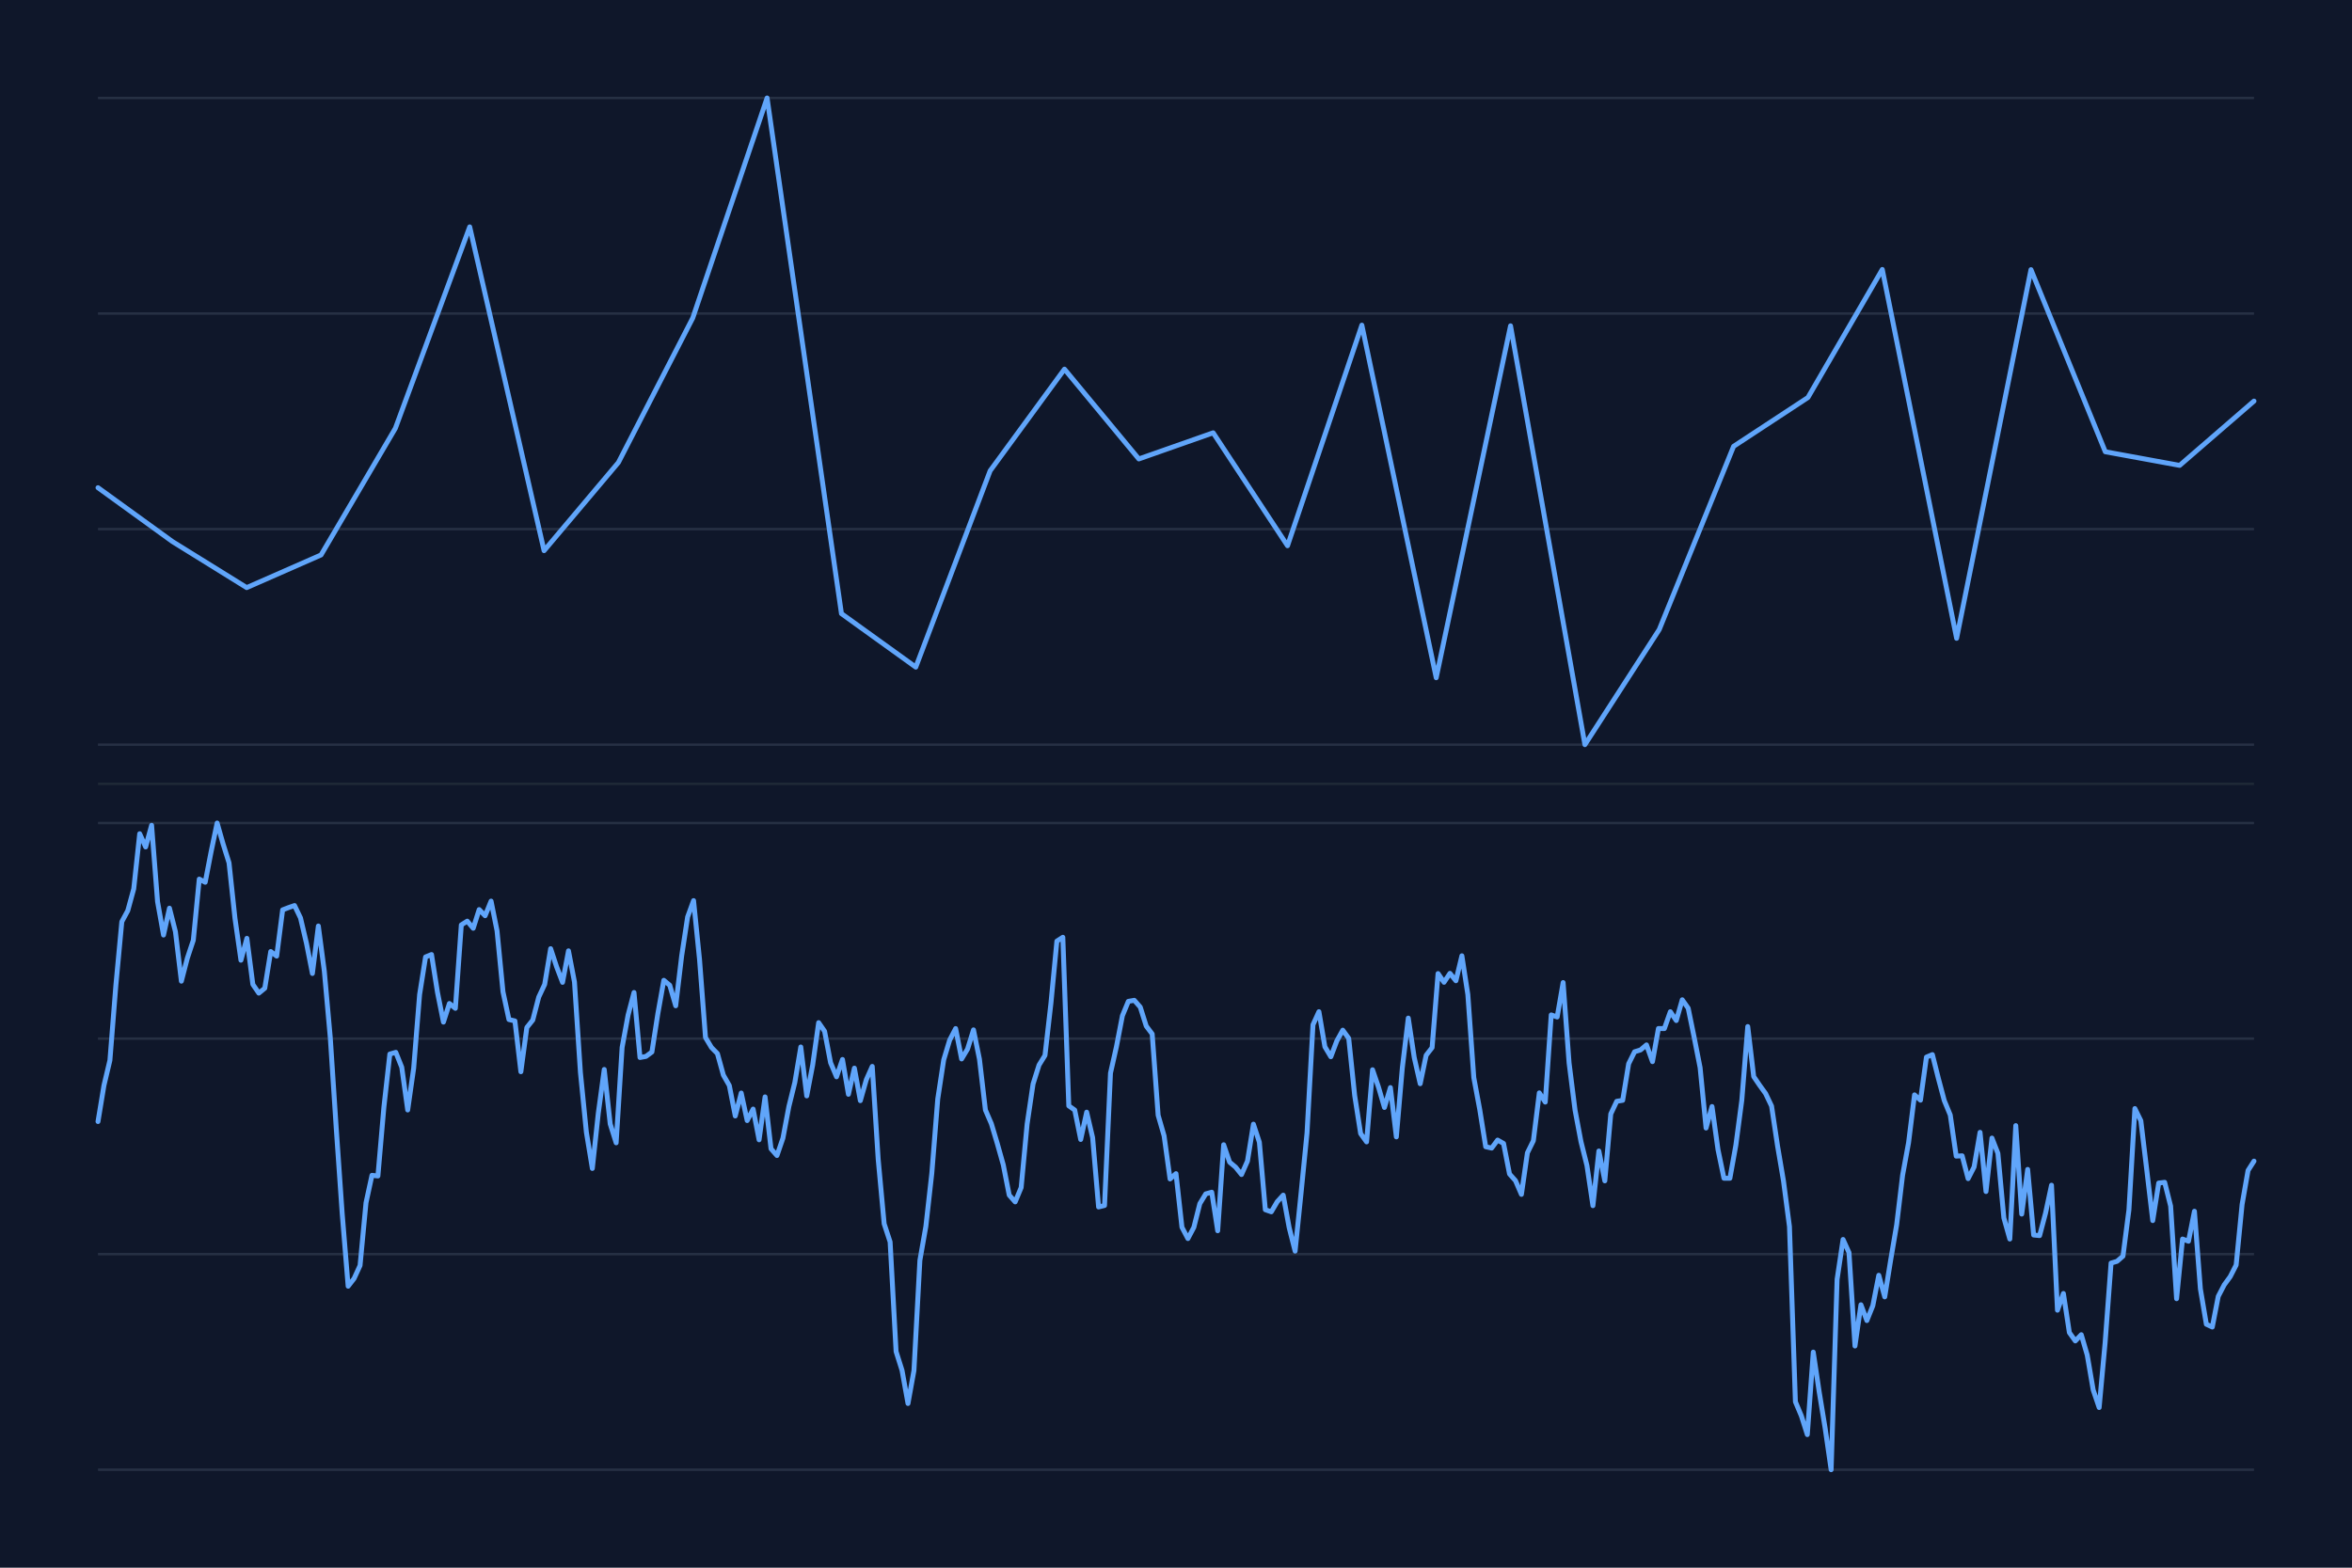
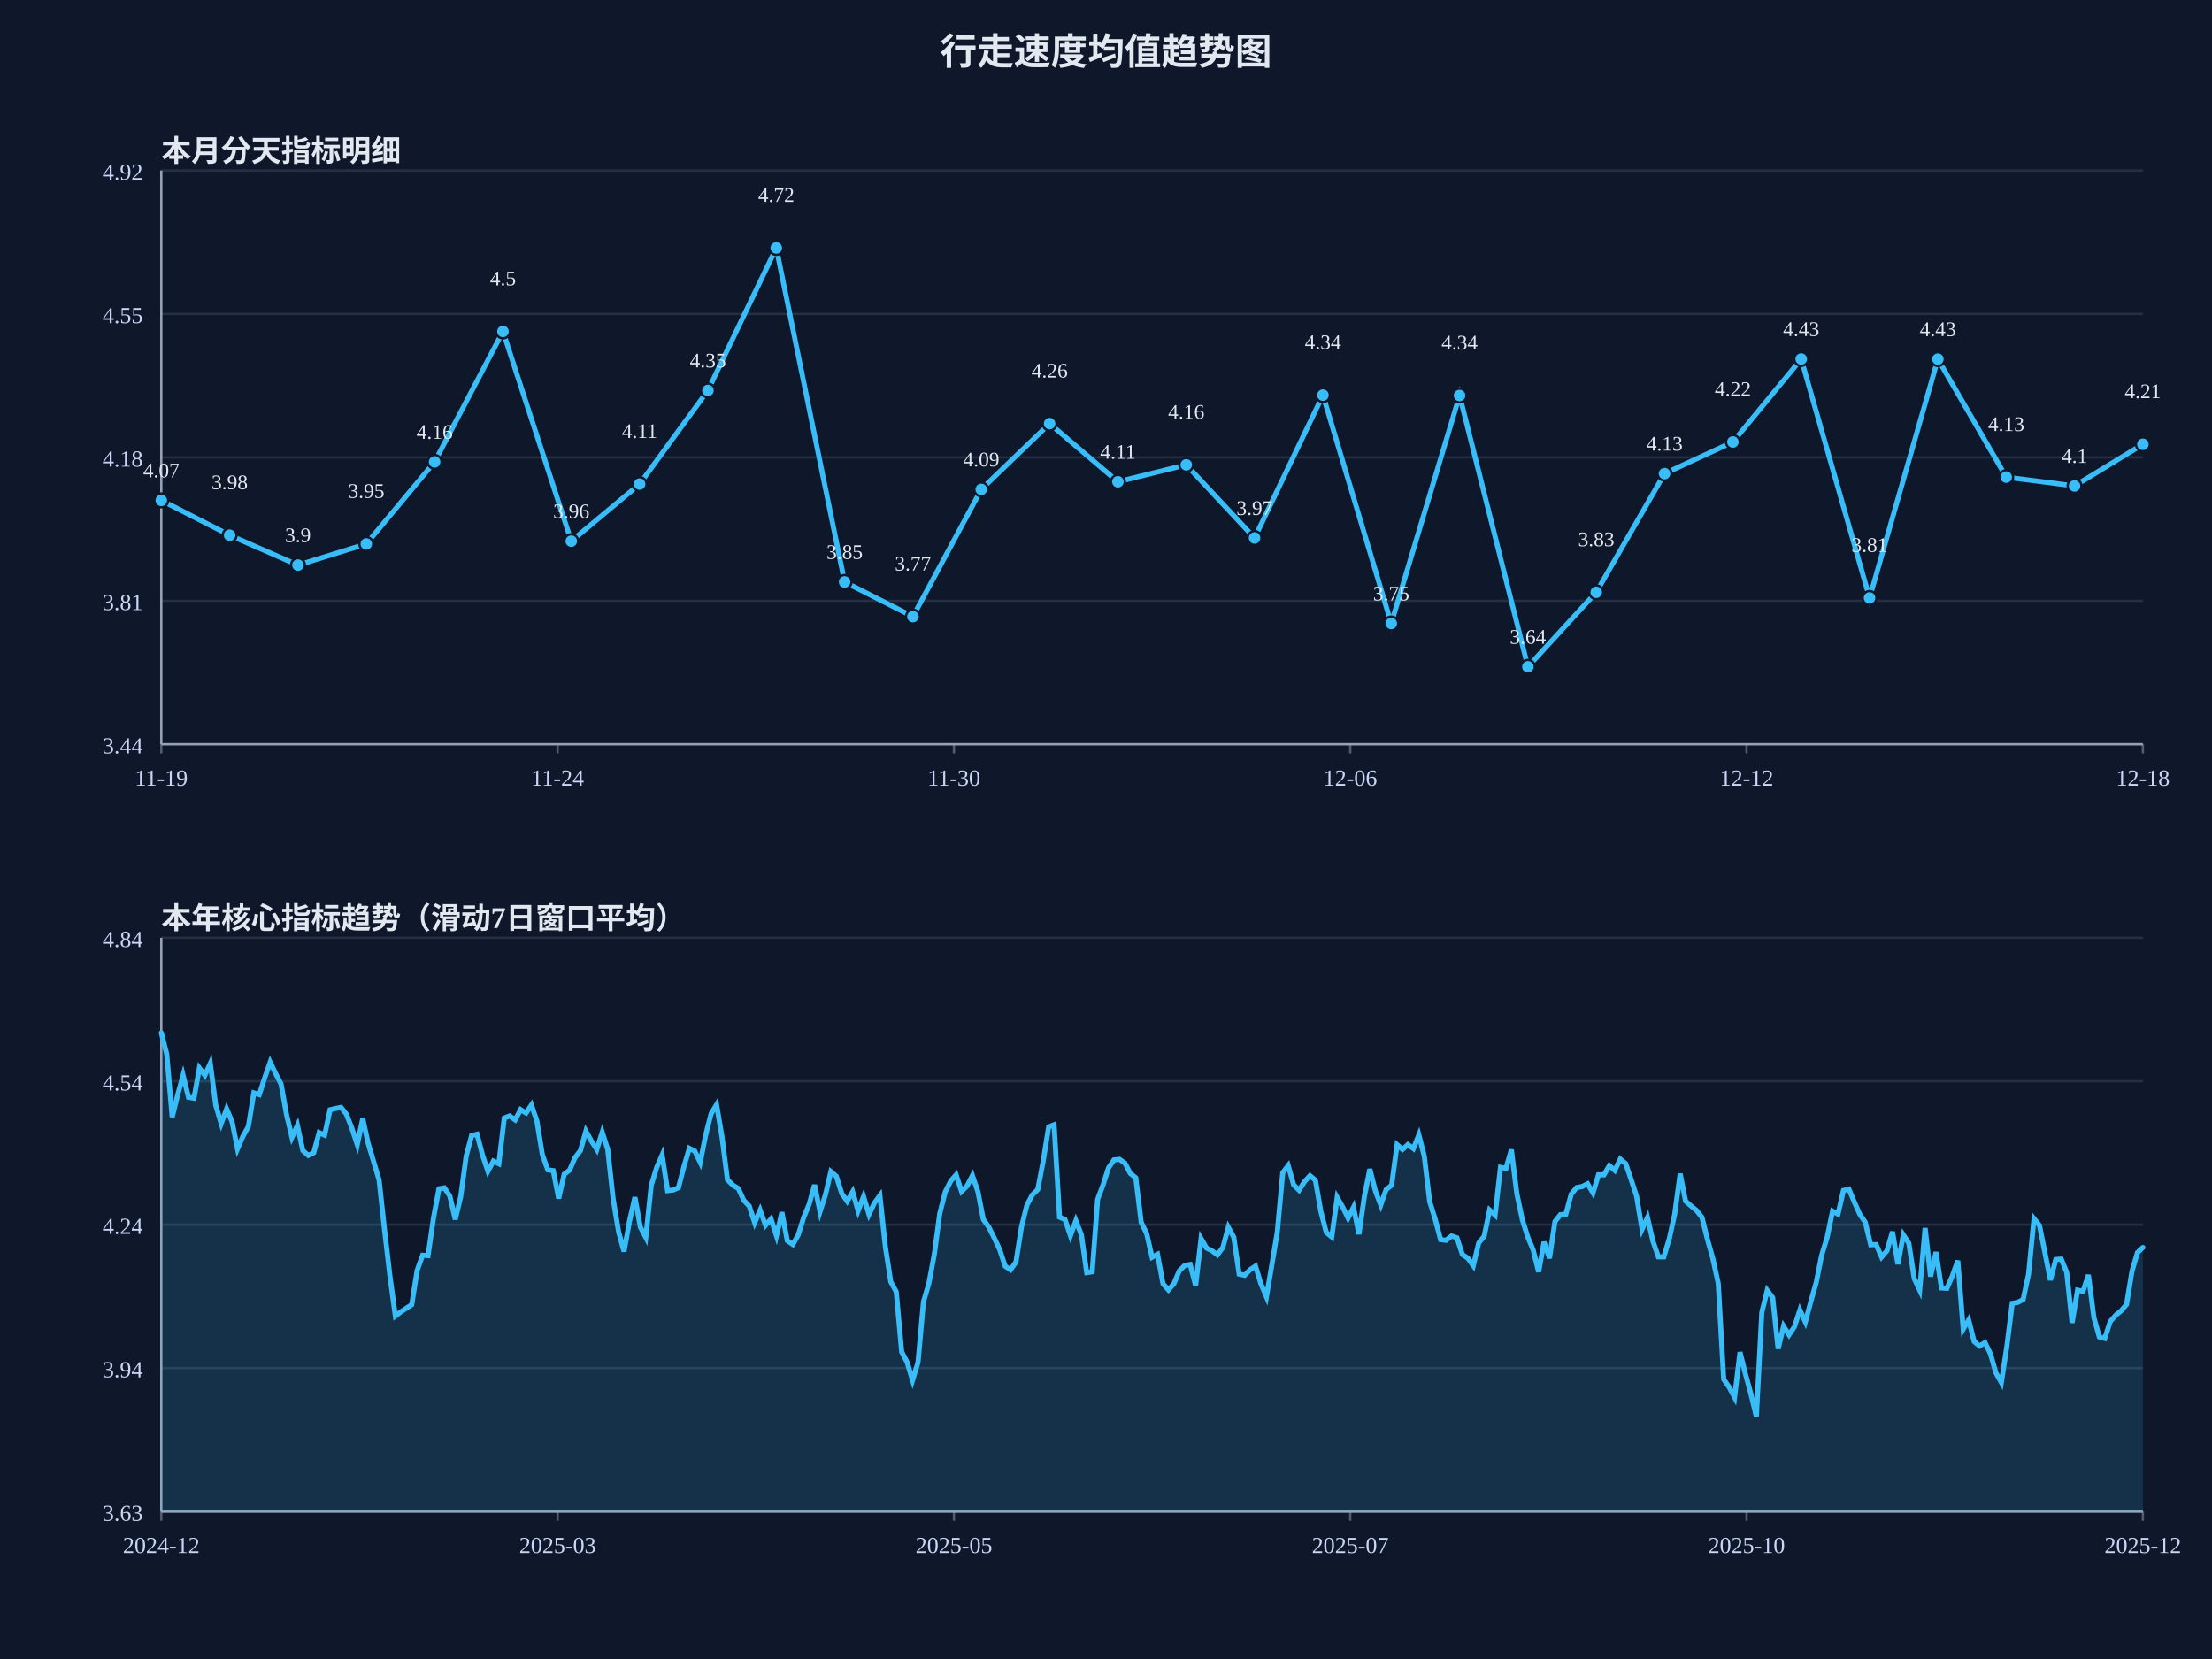
- <svg xmlns="http://www.w3.org/2000/svg" viewBox="0 0 960 640" width="960" height="640">
-   <rect width="960" height="640" fill="#0f172a" />
-   <line x1="40" y1="40.00" x2="920.00" y2="40.00" stroke="#94a3b8" stroke-opacity="0.18" stroke-width="1" />
-   <line x1="40" y1="128.00" x2="920.00" y2="128.00" stroke="#94a3b8" stroke-opacity="0.18" stroke-width="1" />
-   <line x1="40" y1="216.00" x2="920.00" y2="216.00" stroke="#94a3b8" stroke-opacity="0.18" stroke-width="1" />
-   <line x1="40" y1="304.00" x2="920.00" y2="304.00" stroke="#94a3b8" stroke-opacity="0.18" stroke-width="1" />
-   <line x1="40" y1="336.00" x2="920.00" y2="336.00" stroke="#94a3b8" stroke-opacity="0.18" stroke-width="1" />
-   <line x1="40" y1="424.00" x2="920.00" y2="424.00" stroke="#94a3b8" stroke-opacity="0.18" stroke-width="1" />
-   <line x1="40" y1="512.00" x2="920.00" y2="512.00" stroke="#94a3b8" stroke-opacity="0.18" stroke-width="1" />
-   <line x1="40" y1="600.00" x2="920.00" y2="600.00" stroke="#94a3b8" stroke-opacity="0.18" stroke-width="1" />
-   <line x1="40" y1="320.00" x2="920.00" y2="320.00" stroke="#1f2937" stroke-width="1" />
-   <polyline points="40.00,199.10 70.34,221.06 100.69,239.89 131.03,226.56 161.38,174.83 191.72,92.62 222.07,224.81 252.41,188.81 282.76,129.81 313.10,40.00 343.45,250.51 373.79,272.35 404.14,192.19 434.48,150.70 464.83,187.36 495.17,176.69 525.52,222.80 555.86,132.74 586.21,276.69 616.55,133.01 646.90,304.00 677.24,257.02 707.59,182.22 737.93,162.29 768.28,110.00 798.62,260.59 828.97,110.08 859.31,184.43 889.66,189.99 920.00,163.74" fill="none" stroke="#60a5fa" stroke-width="2" stroke-linecap="round" stroke-linejoin="round" />
-   <polyline points="40.00,457.86 42.43,443.12 44.86,432.88 47.29,402.29 49.72,376.28 52.15,371.78 54.59,362.85 57.02,340.36 59.45,345.77 61.88,336.91 64.31,368.10 66.74,381.72 69.17,370.76 71.60,380.32 74.03,400.56 76.46,391.19 78.90,383.85 81.33,358.89 83.76,360.18 86.19,347.60 88.62,336.00 91.05,344.50 93.48,352.23 95.91,374.94 98.34,392.00 100.77,383.07 103.20,401.86 105.64,405.44 108.07,403.44 110.50,388.45 112.93,390.33 115.36,371.45 117.79,370.51 120.22,369.68 122.65,374.73 125.08,385.06 127.51,397.42 129.94,378.03 132.38,396.50 134.81,423.61 137.24,460.59 139.67,495.45 142.10,525.09 144.53,521.94 146.96,516.63 149.39,491.02 151.82,479.82 154.25,480.09 156.69,452.00 159.12,430.31 161.55,429.61 163.98,435.69 166.41,453.14 168.84,436.13 171.27,406.00 173.70,390.67 176.13,389.68 178.56,405.10 180.99,417.27 183.43,409.67 185.86,411.65 188.29,377.59 190.72,376.05 193.15,378.96 195.58,371.33 198.01,373.84 200.44,367.87 202.87,379.97 205.30,404.90 207.73,416.22 210.17,416.79 212.60,437.53 215.03,419.48 217.46,416.43 219.89,407.06 222.32,401.86 224.75,387.29 227.18,394.66 229.61,401.04 232.04,388.17 234.48,400.90 236.91,437.84 239.34,462.25 241.77,477.02 244.20,454.47 246.63,436.60 249.06,458.84 251.49,466.55 253.92,427.61 256.35,414.43 258.78,405.18 261.22,431.72 263.65,431.28 266.08,429.48 268.51,413.83 270.94,400.20 273.37,402.23 275.80,410.61 278.23,390.27 280.66,374.34 283.09,367.66 285.52,391.66 287.96,423.56 290.39,427.62 292.82,430.10 295.25,438.89 297.68,443.15 300.11,455.59 302.54,446.22 304.97,457.47 307.40,452.77 309.83,465.32 312.27,447.80 314.70,468.98 317.13,471.74 319.56,464.66 321.99,451.74 324.42,441.91 326.85,427.42 329.28,447.40 331.71,434.75 334.14,417.49 336.57,421.01 339.01,433.84 341.44,439.60 343.87,432.52 346.30,446.74 348.73,436.06 351.16,449.34 353.59,440.80 356.02,435.35 358.45,473.30 360.88,499.59 363.31,507.00 365.75,551.75 368.18,559.45 370.61,572.97 373.04,559.52 375.47,514.51 377.90,500.69 380.33,479.00 382.76,448.62 385.19,432.67 387.62,424.61 390.06,419.90 392.49,432.31 394.92,428.26 397.35,420.44 399.78,432.41 402.21,453.14 404.64,458.76 407.07,466.88 409.50,475.53 411.93,487.91 414.36,490.66 416.80,484.81 419.23,458.91 421.66,442.51 424.09,434.80 426.52,430.86 428.95,409.59 431.38,384.21 433.81,382.64 436.24,451.45 438.67,453.18 441.10,465.19 443.54,454.03 445.97,464.43 448.40,492.74 450.83,492.14 453.26,438.10 455.69,427.30 458.12,414.68 460.55,408.80 462.98,408.37 465.41,411.14 467.85,418.87 470.28,422.10 472.71,455.29 475.14,463.69 477.57,481.30 480.00,479.13 482.43,501.03 484.86,505.64 487.29,501.05 489.72,491.40 492.15,487.39 494.59,486.71 497.02,502.46 499.45,467.33 501.88,474.44 504.31,476.47 506.74,479.50 509.17,474.00 511.60,458.94 514.03,466.31 516.46,493.86 518.90,494.72 521.33,490.58 523.76,487.91 526.19,501.17 528.62,510.77 531.05,487.02 533.48,462.51 535.91,418.35 538.34,413.01 540.77,427.33 543.20,431.41 545.64,424.95 548.07,420.56 550.50,423.89 552.93,447.24 555.36,462.78 557.79,466.17 560.22,436.72 562.65,443.81 565.08,452.12 567.51,444.00 569.94,464.13 572.38,435.92 574.81,415.63 577.24,431.74 579.67,442.42 582.10,430.81 584.53,427.68 586.96,397.45 589.39,401.01 591.82,397.36 594.25,400.39 596.69,390.19 599.12,406.01 601.55,439.92 603.98,452.98 606.41,468.15 608.84,468.70 611.27,465.43 613.70,466.82 616.13,479.27 618.56,481.98 620.99,487.60 623.43,470.64 625.86,465.70 628.29,446.16 630.72,449.93 633.15,414.33 635.58,415.18 638.01,401.12 640.44,433.92 642.87,453.16 645.30,466.08 647.73,475.82 650.17,492.21 652.60,469.89 655.03,482.08 657.46,454.76 659.89,449.60 662.32,449.20 664.75,434.29 667.18,429.38 669.61,428.63 672.04,426.57 674.48,433.41 676.91,419.89 679.34,419.91 681.77,413.03 684.20,416.63 686.63,408.15 689.06,411.59 691.49,423.47 693.92,435.84 696.35,460.51 698.78,451.73 701.22,469.32 703.65,481.01 706.08,481.02 708.51,467.54 710.94,449.17 713.37,419.08 715.80,439.50 718.23,443.08 720.66,446.44 723.09,451.55 725.52,467.75 727.96,482.16 730.39,500.73 732.82,572.26 735.25,578.02 737.68,585.67 740.11,551.99 742.54,568.28 744.97,583.14 747.40,600.00 749.83,522.32 752.27,506.00 754.70,511.39 757.13,549.50 759.56,532.66 761.99,539.11 764.42,533.05 766.85,520.62 769.28,529.45 771.71,514.37 774.14,500.05 776.57,479.78 779.01,466.47 781.44,446.97 783.87,449.14 786.30,431.56 788.73,430.54 791.16,440.20 793.59,449.32 796.02,455.19 798.45,471.98 800.88,471.85 803.31,481.17 805.75,476.42 808.18,462.27 810.61,486.43 813.04,464.61 815.47,470.84 817.90,497.19 820.33,505.83 822.76,459.52 825.19,495.64 827.62,477.40 830.06,504.19 832.49,504.43 834.92,495.24 837.35,483.85 839.78,534.88 842.21,528.06 844.64,544.02 847.07,547.42 849.50,544.88 851.93,553.19 854.36,567.42 856.80,574.62 859.23,548.15 861.66,515.64 864.09,514.93 866.52,512.81 868.95,493.92 871.38,452.56 873.81,457.52 876.24,477.70 878.67,498.30 881.10,482.97 883.54,482.67 885.97,492.37 888.40,530.19 890.83,505.83 893.26,506.72 895.69,494.48 898.12,526.19 900.55,540.61 902.98,541.75 905.41,529.23 907.85,524.53 910.28,521.20 912.71,516.45 915.14,491.71 917.57,477.84 920.00,474.02" fill="none" stroke="#60a5fa" stroke-width="2" stroke-linecap="round" stroke-linejoin="round" />
+ <svg xmlns="http://www.w3.org/2000/svg" viewBox="0 0 960 720" width="960" height="720">
+   <rect width="960" height="720" fill="#0f172a" />
+   <text x="480" y="28" fill="#e2e8f0" font-size="16" font-weight="700" text-anchor="middle">行走速度均值趋势图</text>
+   <text x="70" y="70" fill="#e2e8f0" font-size="13" font-weight="600">本月分天指标明细</text>
+   <line x1="70" y1="323.00" x2="930" y2="323.00" stroke="#94a3b8" stroke-opacity="0.18" stroke-width="1" />
+   <text x="62" y="327.00" fill="#cbd5f5" font-size="10" text-anchor="end">3.44</text>
+   <line x1="70" y1="260.75" x2="930" y2="260.75" stroke="#94a3b8" stroke-opacity="0.18" stroke-width="1" />
+   <text x="62" y="264.75" fill="#cbd5f5" font-size="10" text-anchor="end">3.81</text>
+   <line x1="70" y1="198.50" x2="930" y2="198.50" stroke="#94a3b8" stroke-opacity="0.18" stroke-width="1" />
+   <text x="62" y="202.50" fill="#cbd5f5" font-size="10" text-anchor="end">4.18</text>
+   <line x1="70" y1="136.25" x2="930" y2="136.25" stroke="#94a3b8" stroke-opacity="0.18" stroke-width="1" />
+   <text x="62" y="140.25" fill="#cbd5f5" font-size="10" text-anchor="end">4.55</text>
+   <line x1="70" y1="74.00" x2="930" y2="74.00" stroke="#94a3b8" stroke-opacity="0.18" stroke-width="1" />
+   <text x="62" y="78.00" fill="#cbd5f5" font-size="10" text-anchor="end">4.92</text>
+   <line x1="70.00" y1="323" x2="70.00" y2="327" stroke="#94a3b8" stroke-opacity="0.5" stroke-width="1" />
+   <text x="70.00" y="341" fill="#cbd5f5" font-size="10" text-anchor="middle">11-19</text>
+   <line x1="242.00" y1="323" x2="242.00" y2="327" stroke="#94a3b8" stroke-opacity="0.5" stroke-width="1" />
+   <text x="242.00" y="341" fill="#cbd5f5" font-size="10" text-anchor="middle">11-24</text>
+   <line x1="414.00" y1="323" x2="414.00" y2="327" stroke="#94a3b8" stroke-opacity="0.5" stroke-width="1" />
+   <text x="414.00" y="341" fill="#cbd5f5" font-size="10" text-anchor="middle">11-30</text>
+   <line x1="586.00" y1="323" x2="586.00" y2="327" stroke="#94a3b8" stroke-opacity="0.5" stroke-width="1" />
+   <text x="586.00" y="341" fill="#cbd5f5" font-size="10" text-anchor="middle">12-06</text>
+   <line x1="758.00" y1="323" x2="758.00" y2="327" stroke="#94a3b8" stroke-opacity="0.5" stroke-width="1" />
+   <text x="758.00" y="341" fill="#cbd5f5" font-size="10" text-anchor="middle">12-12</text>
+   <line x1="930.00" y1="323" x2="930.00" y2="327" stroke="#94a3b8" stroke-opacity="0.5" stroke-width="1" />
+   <text x="930.00" y="341" fill="#cbd5f5" font-size="10" text-anchor="middle">12-18</text>
+   <line x1="70" y1="74" x2="70" y2="323" stroke="#94a3b8" stroke-width="1" />
+   <line x1="70" y1="323" x2="930" y2="323" stroke="#94a3b8" stroke-width="1" />
+   <path d="M70.00,217.16 L99.66,232.28 L129.31,245.25 L158.97,236.07 L188.62,200.45 L218.28,143.84 L247.93,234.86 L277.59,210.08 L307.24,169.45 L336.90,107.61 L366.55,252.56 L396.21,267.60 L425.86,212.40 L455.52,183.84 L485.17,209.08 L514.83,201.73 L544.48,233.48 L574.14,171.47 L603.79,270.58 L633.45,171.65 L663.10,289.39 L692.76,257.04 L722.41,205.54 L752.07,191.81 L781.72,155.81 L811.38,259.50 L841.03,155.86 L870.69,207.06 L900.34,210.89 L930.00,192.81" fill="none" stroke="#38bdf8" stroke-width="2.2" stroke-linecap="round" />
+   <circle cx="70.00" cy="217.16" r="3" fill="#38bdf8" stroke="#0f172a" stroke-width="1" />
+   <text x="70.00" y="207.16" fill="#e2e8f0" font-size="9" text-anchor="middle">4.07</text>
+   <circle cx="99.66" cy="232.28" r="3" fill="#38bdf8" stroke="#0f172a" stroke-width="1" />
+   <text x="99.66" y="212.28" fill="#e2e8f0" font-size="9" text-anchor="middle">3.98</text>
+   <circle cx="129.31" cy="245.25" r="3" fill="#38bdf8" stroke="#0f172a" stroke-width="1" />
+   <text x="129.31" y="235.25" fill="#e2e8f0" font-size="9" text-anchor="middle">3.9</text>
+   <circle cx="158.97" cy="236.07" r="3" fill="#38bdf8" stroke="#0f172a" stroke-width="1" />
+   <text x="158.97" y="216.07" fill="#e2e8f0" font-size="9" text-anchor="middle">3.95</text>
+   <circle cx="188.62" cy="200.45" r="3" fill="#38bdf8" stroke="#0f172a" stroke-width="1" />
+   <text x="188.62" y="190.45" fill="#e2e8f0" font-size="9" text-anchor="middle">4.16</text>
+   <circle cx="218.28" cy="143.84" r="3" fill="#38bdf8" stroke="#0f172a" stroke-width="1" />
+   <text x="218.28" y="123.84" fill="#e2e8f0" font-size="9" text-anchor="middle">4.5</text>
+   <circle cx="247.93" cy="234.86" r="3" fill="#38bdf8" stroke="#0f172a" stroke-width="1" />
+   <text x="247.93" y="224.86" fill="#e2e8f0" font-size="9" text-anchor="middle">3.96</text>
+   <circle cx="277.59" cy="210.08" r="3" fill="#38bdf8" stroke="#0f172a" stroke-width="1" />
+   <text x="277.59" y="190.08" fill="#e2e8f0" font-size="9" text-anchor="middle">4.11</text>
+   <circle cx="307.24" cy="169.45" r="3" fill="#38bdf8" stroke="#0f172a" stroke-width="1" />
+   <text x="307.24" y="159.45" fill="#e2e8f0" font-size="9" text-anchor="middle">4.35</text>
+   <circle cx="336.90" cy="107.61" r="3" fill="#38bdf8" stroke="#0f172a" stroke-width="1" />
+   <text x="336.90" y="87.61" fill="#e2e8f0" font-size="9" text-anchor="middle">4.72</text>
+   <circle cx="366.55" cy="252.56" r="3" fill="#38bdf8" stroke="#0f172a" stroke-width="1" />
+   <text x="366.55" y="242.56" fill="#e2e8f0" font-size="9" text-anchor="middle">3.85</text>
+   <circle cx="396.21" cy="267.60" r="3" fill="#38bdf8" stroke="#0f172a" stroke-width="1" />
+   <text x="396.21" y="247.60" fill="#e2e8f0" font-size="9" text-anchor="middle">3.77</text>
+   <circle cx="425.86" cy="212.40" r="3" fill="#38bdf8" stroke="#0f172a" stroke-width="1" />
+   <text x="425.86" y="202.40" fill="#e2e8f0" font-size="9" text-anchor="middle">4.09</text>
+   <circle cx="455.52" cy="183.84" r="3" fill="#38bdf8" stroke="#0f172a" stroke-width="1" />
+   <text x="455.52" y="163.84" fill="#e2e8f0" font-size="9" text-anchor="middle">4.26</text>
+   <circle cx="485.17" cy="209.08" r="3" fill="#38bdf8" stroke="#0f172a" stroke-width="1" />
+   <text x="485.17" y="199.08" fill="#e2e8f0" font-size="9" text-anchor="middle">4.11</text>
+   <circle cx="514.83" cy="201.73" r="3" fill="#38bdf8" stroke="#0f172a" stroke-width="1" />
+   <text x="514.83" y="181.73" fill="#e2e8f0" font-size="9" text-anchor="middle">4.16</text>
+   <circle cx="544.48" cy="233.48" r="3" fill="#38bdf8" stroke="#0f172a" stroke-width="1" />
+   <text x="544.48" y="223.48" fill="#e2e8f0" font-size="9" text-anchor="middle">3.97</text>
+   <circle cx="574.14" cy="171.47" r="3" fill="#38bdf8" stroke="#0f172a" stroke-width="1" />
+   <text x="574.14" y="151.47" fill="#e2e8f0" font-size="9" text-anchor="middle">4.34</text>
+   <circle cx="603.79" cy="270.58" r="3" fill="#38bdf8" stroke="#0f172a" stroke-width="1" />
+   <text x="603.79" y="260.58" fill="#e2e8f0" font-size="9" text-anchor="middle">3.75</text>
+   <circle cx="633.45" cy="171.65" r="3" fill="#38bdf8" stroke="#0f172a" stroke-width="1" />
+   <text x="633.45" y="151.65" fill="#e2e8f0" font-size="9" text-anchor="middle">4.34</text>
+   <circle cx="663.10" cy="289.39" r="3" fill="#38bdf8" stroke="#0f172a" stroke-width="1" />
+   <text x="663.10" y="279.39" fill="#e2e8f0" font-size="9" text-anchor="middle">3.64</text>
+   <circle cx="692.76" cy="257.04" r="3" fill="#38bdf8" stroke="#0f172a" stroke-width="1" />
+   <text x="692.76" y="237.04" fill="#e2e8f0" font-size="9" text-anchor="middle">3.83</text>
+   <circle cx="722.41" cy="205.54" r="3" fill="#38bdf8" stroke="#0f172a" stroke-width="1" />
+   <text x="722.41" y="195.54" fill="#e2e8f0" font-size="9" text-anchor="middle">4.13</text>
+   <circle cx="752.07" cy="191.81" r="3" fill="#38bdf8" stroke="#0f172a" stroke-width="1" />
+   <text x="752.07" y="171.81" fill="#e2e8f0" font-size="9" text-anchor="middle">4.22</text>
+   <circle cx="781.72" cy="155.81" r="3" fill="#38bdf8" stroke="#0f172a" stroke-width="1" />
+   <text x="781.72" y="145.81" fill="#e2e8f0" font-size="9" text-anchor="middle">4.43</text>
+   <circle cx="811.38" cy="259.50" r="3" fill="#38bdf8" stroke="#0f172a" stroke-width="1" />
+   <text x="811.38" y="239.50" fill="#e2e8f0" font-size="9" text-anchor="middle">3.81</text>
+   <circle cx="841.03" cy="155.86" r="3" fill="#38bdf8" stroke="#0f172a" stroke-width="1" />
+   <text x="841.03" y="145.86" fill="#e2e8f0" font-size="9" text-anchor="middle">4.43</text>
+   <circle cx="870.69" cy="207.06" r="3" fill="#38bdf8" stroke="#0f172a" stroke-width="1" />
+   <text x="870.69" y="187.06" fill="#e2e8f0" font-size="9" text-anchor="middle">4.13</text>
+   <circle cx="900.34" cy="210.89" r="3" fill="#38bdf8" stroke="#0f172a" stroke-width="1" />
+   <text x="900.34" y="200.89" fill="#e2e8f0" font-size="9" text-anchor="middle">4.1</text>
+   <circle cx="930.00" cy="192.81" r="3" fill="#38bdf8" stroke="#0f172a" stroke-width="1" />
+   <text x="930.00" y="172.81" fill="#e2e8f0" font-size="9" text-anchor="middle">4.21</text>
+   <text x="70" y="403" fill="#e2e8f0" font-size="13" font-weight="600">本年核心指标趋势（滑动7日窗口平均）</text>
+   <line x1="70" y1="656.00" x2="930" y2="656.00" stroke="#94a3b8" stroke-opacity="0.18" stroke-width="1" />
+   <text x="62" y="660.00" fill="#cbd5f5" font-size="10" text-anchor="end">3.63</text>
+   <line x1="70" y1="593.75" x2="930" y2="593.75" stroke="#94a3b8" stroke-opacity="0.18" stroke-width="1" />
+   <text x="62" y="597.75" fill="#cbd5f5" font-size="10" text-anchor="end">3.94</text>
+   <line x1="70" y1="531.50" x2="930" y2="531.50" stroke="#94a3b8" stroke-opacity="0.18" stroke-width="1" />
+   <text x="62" y="535.50" fill="#cbd5f5" font-size="10" text-anchor="end">4.24</text>
+   <line x1="70" y1="469.25" x2="930" y2="469.25" stroke="#94a3b8" stroke-opacity="0.18" stroke-width="1" />
+   <text x="62" y="473.25" fill="#cbd5f5" font-size="10" text-anchor="end">4.54</text>
+   <line x1="70" y1="407.00" x2="930" y2="407.00" stroke="#94a3b8" stroke-opacity="0.18" stroke-width="1" />
+   <text x="62" y="411.00" fill="#cbd5f5" font-size="10" text-anchor="end">4.84</text>
+   <line x1="70.00" y1="656" x2="70.00" y2="660" stroke="#94a3b8" stroke-opacity="0.5" stroke-width="1" />
+   <text x="70.00" y="674" fill="#cbd5f5" font-size="10" text-anchor="middle">2024-12</text>
+   <line x1="242.00" y1="656" x2="242.00" y2="660" stroke="#94a3b8" stroke-opacity="0.5" stroke-width="1" />
+   <text x="242.00" y="674" fill="#cbd5f5" font-size="10" text-anchor="middle">2025-03</text>
+   <line x1="414.00" y1="656" x2="414.00" y2="660" stroke="#94a3b8" stroke-opacity="0.5" stroke-width="1" />
+   <text x="414.00" y="674" fill="#cbd5f5" font-size="10" text-anchor="middle">2025-05</text>
+   <line x1="586.00" y1="656" x2="586.00" y2="660" stroke="#94a3b8" stroke-opacity="0.5" stroke-width="1" />
+   <text x="586.00" y="674" fill="#cbd5f5" font-size="10" text-anchor="middle">2025-07</text>
+   <line x1="758.00" y1="656" x2="758.00" y2="660" stroke="#94a3b8" stroke-opacity="0.5" stroke-width="1" />
+   <text x="758.00" y="674" fill="#cbd5f5" font-size="10" text-anchor="middle">2025-10</text>
+   <line x1="930.00" y1="656" x2="930.00" y2="660" stroke="#94a3b8" stroke-opacity="0.5" stroke-width="1" />
+   <text x="930.00" y="674" fill="#cbd5f5" font-size="10" text-anchor="middle">2025-12</text>
+   <line x1="70" y1="407" x2="70" y2="656" stroke="#94a3b8" stroke-width="1" />
+   <line x1="70" y1="656" x2="930" y2="656" stroke="#94a3b8" stroke-width="1" />
+   <path d="M70.00,656.00 L70.00,448.20 L72.36,457.42 L74.73,484.79 L77.09,475.26 L79.45,466.63 L81.81,476.22 L84.18,476.62 L86.54,463.51 L88.90,466.67 L91.26,461.50 L93.63,479.68 L95.99,487.61 L98.35,481.23 L100.71,486.80 L103.08,498.59 L105.44,493.13 L107.80,488.85 L110.16,474.31 L112.53,475.06 L114.89,467.73 L117.25,460.97 L119.62,465.93 L121.98,470.43 L124.34,483.66 L126.70,493.60 L129.07,488.40 L131.43,499.35 L133.79,501.43 L136.15,500.27 L138.52,491.53 L140.88,492.63 L143.24,481.63 L145.60,481.08 L147.97,480.60 L150.33,483.54 L152.69,489.56 L155.05,496.76 L157.42,485.46 L159.78,496.22 L164.51,512.02 L166.87,533.57 L169.23,553.88 L171.59,571.16 L173.96,569.32 L178.68,566.23 L181.04,551.30 L183.41,544.78 L185.77,544.93 L188.13,528.57 L190.49,515.92 L192.86,515.52 L195.22,519.06 L197.58,529.23 L199.95,519.32 L202.31,501.76 L204.67,492.83 L207.03,492.25 L209.40,501.24 L211.76,508.33 L214.12,503.90 L216.48,505.05 L218.85,485.21 L221.21,484.31 L223.57,486.01 L225.93,481.56 L228.30,483.02 L230.66,479.54 L233.02,486.59 L235.38,501.12 L237.75,507.72 L240.11,508.05 L242.47,520.14 L244.84,509.61 L247.20,507.84 L249.56,502.38 L251.92,499.35 L254.29,490.86 L256.65,495.15 L259.01,498.87 L261.37,491.37 L263.74,498.79 L266.10,520.31 L268.46,534.54 L270.82,543.14 L273.19,530.00 L275.55,519.59 L277.91,532.55 L280.27,537.04 L282.64,514.35 L285.00,506.67 L287.36,501.28 L289.73,516.75 L292.09,516.49 L294.45,515.44 L296.81,506.32 L299.18,498.38 L301.54,499.56 L303.90,504.45 L306.26,492.59 L308.63,483.32 L310.99,479.42 L313.35,493.40 L315.71,511.99 L318.08,514.36 L320.44,515.81 L322.80,520.93 L325.16,523.41 L327.53,530.66 L329.89,525.20 L332.25,531.75 L334.62,529.01 L336.98,536.32 L339.34,526.11 L341.70,538.46 L344.07,540.07 L346.43,535.94 L348.79,528.41 L351.15,522.68 L353.52,514.24 L355.88,525.88 L358.24,518.51 L360.60,508.45 L362.97,510.51 L365.33,517.99 L367.69,521.34 L370.05,517.21 L372.42,525.50 L374.78,519.28 L377.14,527.02 L379.51,522.04 L381.87,518.86 L384.23,540.97 L386.59,556.29 L388.96,560.61 L391.32,586.69 L393.68,591.18 L396.04,599.05 L398.41,591.22 L400.77,564.99 L403.13,556.94 L405.49,544.30 L407.86,526.59 L410.22,517.30 L412.58,512.60 L414.95,509.86 L417.31,517.09 L419.67,514.73 L422.03,510.18 L424.40,517.15 L426.76,529.23 L429.12,532.51 L431.48,537.24 L433.85,542.27 L436.21,549.49 L438.57,551.09 L440.93,547.68 L443.30,532.59 L445.66,523.03 L448.02,518.54 L450.38,516.25 L452.75,503.85 L455.11,489.06 L457.47,488.15 L459.84,528.24 L462.20,529.25 L464.56,536.25 L466.92,529.75 L469.29,535.81 L471.65,552.31 L474.01,551.95 L476.37,520.47 L478.74,514.17 L481.10,506.82 L483.46,503.39 L485.82,503.14 L488.19,504.75 L490.55,509.26 L492.91,511.14 L495.27,530.48 L497.64,535.38 L500.00,545.64 L502.36,544.37 L504.73,557.13 L507.09,559.82 L509.45,557.15 L511.81,551.53 L514.18,549.19 L516.54,548.79 L518.90,557.97 L521.26,537.50 L523.63,541.64 L525.99,542.82 L528.35,544.59 L530.71,541.39 L533.08,532.61 L535.44,536.90 L537.80,552.96 L540.16,553.46 L542.53,551.05 L544.89,549.49 L547.25,557.21 L549.62,562.81 L551.98,548.97 L554.34,534.69 L556.70,508.96 L559.07,505.84 L561.43,514.19 L563.79,516.56 L566.15,512.80 L568.52,510.25 L570.88,512.18 L573.24,525.79 L575.60,534.85 L577.97,536.82 L580.33,519.66 L582.69,523.79 L585.05,528.63 L587.42,523.90 L589.78,535.63 L592.14,519.20 L594.51,507.37 L596.87,516.76 L599.23,522.99 L601.59,516.22 L603.96,514.39 L606.32,496.78 L608.68,498.85 L611.04,496.73 L613.41,498.49 L615.77,492.55 L618.13,501.77 L620.49,521.53 L622.86,529.13 L625.22,537.97 L627.58,538.29 L629.95,536.39 L632.31,537.20 L634.67,544.46 L637.03,546.04 L639.40,549.31 L641.76,539.42 L644.12,536.55 L646.48,525.16 L648.85,527.36 L651.21,506.62 L653.57,507.11 L655.93,498.92 L658.30,518.03 L660.66,529.24 L663.02,536.77 L665.38,542.45 L667.75,551.99 L670.11,538.99 L672.47,546.09 L674.84,530.17 L677.20,527.17 L679.56,526.93 L681.92,518.25 L684.29,515.39 L686.65,514.95 L689.01,513.75 L691.37,517.73 L693.74,509.85 L696.10,509.87 L698.46,505.86 L700.82,507.95 L703.19,503.01 L705.55,505.02 L707.91,511.94 L710.27,519.15 L712.64,533.52 L715.00,528.41 L717.36,538.66 L719.73,545.47 L722.09,545.48 L724.45,537.62 L726.81,526.92 L729.18,509.38 L731.54,521.28 L733.90,523.37 L736.26,525.32 L738.63,528.30 L740.99,537.74 L743.35,546.14 L745.71,556.96 L748.08,598.64 L750.44,602.00 L752.80,606.45 L755.16,586.83 L757.53,596.32 L759.89,604.98 L762.25,614.80 L764.62,569.54 L766.98,560.03 L769.34,563.17 L771.70,585.38 L774.07,575.56 L776.43,579.32 L778.79,575.79 L781.15,568.55 L783.52,573.70 L785.88,564.91 L788.24,556.56 L790.60,544.75 L792.97,537.00 L795.33,525.63 L797.69,526.90 L800.05,516.65 L802.42,516.06 L804.78,521.69 L807.14,527.00 L809.51,530.43 L811.87,540.21 L814.23,540.13 L816.59,545.56 L818.96,542.79 L821.32,534.55 L823.68,548.63 L826.04,535.92 L828.41,539.54 L830.77,554.90 L833.13,559.93 L835.49,532.95 L837.86,554.00 L840.22,543.37 L842.58,558.98 L844.95,559.12 L847.31,553.76 L849.67,547.12 L852.03,576.86 L854.40,572.88 L856.76,582.19 L859.12,584.16 L861.48,582.68 L863.85,587.53 L866.21,595.82 L868.57,600.02 L870.93,584.59 L873.30,565.65 L875.66,565.24 L878.02,564.00 L880.38,552.99 L882.75,528.89 L885.11,531.78 L887.47,543.54 L889.84,555.55 L892.20,546.61 L894.56,546.44 L896.92,552.09 L899.29,574.13 L901.65,559.93 L904.01,560.45 L906.37,553.32 L908.74,571.80 L911.10,580.20 L913.46,580.86 L915.82,573.57 L918.19,570.83 L920.55,568.89 L922.91,566.12 L925.27,551.70 L927.64,543.62 L930.00,541.40 L930.00,656.00 Z" fill="#38bdf8" fill-opacity="0.16" stroke="none" />
+   <path d="M70.00,448.20 L72.36,457.42 L74.73,484.79 L77.09,475.26 L79.45,466.63 L81.81,476.22 L84.18,476.62 L86.54,463.51 L88.90,466.67 L91.26,461.50 L93.63,479.68 L95.99,487.61 L98.35,481.23 L100.71,486.80 L103.08,498.59 L105.44,493.13 L107.80,488.85 L110.16,474.31 L112.53,475.06 L114.89,467.73 L117.25,460.97 L119.62,465.93 L121.98,470.43 L124.34,483.66 L126.70,493.60 L129.07,488.40 L131.43,499.35 L133.79,501.43 L136.15,500.27 L138.52,491.53 L140.88,492.63 L143.24,481.63 L145.60,481.08 L147.97,480.60 L150.33,483.54 L152.69,489.56 L155.05,496.76 L157.42,485.46 L159.78,496.22 L164.51,512.02 L166.87,533.57 L169.23,553.88 L171.59,571.16 L173.96,569.32 L178.68,566.23 L181.04,551.30 L183.41,544.78 L185.77,544.93 L188.13,528.57 L190.49,515.92 L192.86,515.52 L195.22,519.06 L197.58,529.23 L199.95,519.32 L202.31,501.76 L204.67,492.83 L207.03,492.25 L209.40,501.24 L211.76,508.33 L214.12,503.90 L216.48,505.05 L218.85,485.21 L221.21,484.31 L223.57,486.01 L225.93,481.56 L228.30,483.02 L230.66,479.54 L233.02,486.59 L235.38,501.12 L237.75,507.72 L240.11,508.05 L242.47,520.14 L244.84,509.61 L247.20,507.84 L249.56,502.38 L251.92,499.35 L254.29,490.86 L256.65,495.15 L259.01,498.87 L261.37,491.37 L263.74,498.79 L266.10,520.31 L268.46,534.54 L270.82,543.14 L273.19,530.00 L275.55,519.59 L277.91,532.55 L280.27,537.04 L282.64,514.35 L285.00,506.67 L287.36,501.28 L289.73,516.75 L292.09,516.49 L294.45,515.44 L296.81,506.32 L299.18,498.38 L301.54,499.56 L303.90,504.45 L306.26,492.59 L308.63,483.32 L310.99,479.42 L313.35,493.40 L315.71,511.99 L318.08,514.36 L320.44,515.81 L322.80,520.93 L325.16,523.41 L327.53,530.66 L329.89,525.20 L332.25,531.75 L334.62,529.01 L336.98,536.32 L339.34,526.11 L341.70,538.46 L344.07,540.07 L346.43,535.94 L348.79,528.41 L351.15,522.68 L353.52,514.24 L355.88,525.88 L358.24,518.51 L360.60,508.45 L362.97,510.51 L365.33,517.99 L367.69,521.34 L370.05,517.21 L372.42,525.50 L374.78,519.28 L377.14,527.02 L379.51,522.04 L381.87,518.86 L384.23,540.97 L386.59,556.29 L388.96,560.61 L391.32,586.69 L393.68,591.18 L396.04,599.05 L398.41,591.22 L400.77,564.99 L403.13,556.94 L405.49,544.30 L407.86,526.59 L410.22,517.30 L412.58,512.60 L414.95,509.86 L417.31,517.09 L419.67,514.73 L422.03,510.18 L424.40,517.15 L426.76,529.23 L429.12,532.51 L431.48,537.24 L433.85,542.27 L436.21,549.49 L438.57,551.09 L440.93,547.68 L443.30,532.59 L445.66,523.03 L448.02,518.54 L450.38,516.25 L452.75,503.85 L455.11,489.06 L457.47,488.15 L459.84,528.24 L462.20,529.25 L464.56,536.25 L466.92,529.75 L469.29,535.81 L471.65,552.31 L474.01,551.95 L476.37,520.47 L478.74,514.17 L481.10,506.82 L483.46,503.39 L485.82,503.14 L488.19,504.75 L490.55,509.26 L492.91,511.14 L495.27,530.48 L497.64,535.38 L500.00,545.64 L502.36,544.37 L504.73,557.13 L507.09,559.82 L509.45,557.15 L511.81,551.53 L514.18,549.19 L516.54,548.79 L518.90,557.97 L521.26,537.50 L523.63,541.64 L525.99,542.82 L528.35,544.59 L530.71,541.39 L533.08,532.61 L535.44,536.90 L537.80,552.96 L540.16,553.46 L542.53,551.05 L544.89,549.49 L547.25,557.21 L549.62,562.81 L551.98,548.97 L554.34,534.69 L556.70,508.96 L559.07,505.84 L561.43,514.19 L563.79,516.56 L566.15,512.80 L568.52,510.25 L570.88,512.18 L573.24,525.79 L575.60,534.85 L577.97,536.82 L580.33,519.66 L582.69,523.79 L585.05,528.63 L587.42,523.90 L589.78,535.63 L592.14,519.20 L594.51,507.37 L596.87,516.76 L599.23,522.99 L601.59,516.22 L603.96,514.39 L606.32,496.78 L608.68,498.85 L611.04,496.73 L613.41,498.49 L615.77,492.55 L618.13,501.77 L620.49,521.53 L622.86,529.13 L625.22,537.97 L627.58,538.29 L629.95,536.39 L632.31,537.20 L634.67,544.46 L637.03,546.04 L639.40,549.31 L641.76,539.42 L644.12,536.55 L646.48,525.16 L648.85,527.36 L651.21,506.62 L653.57,507.11 L655.93,498.92 L658.30,518.03 L660.66,529.24 L663.02,536.77 L665.38,542.45 L667.75,551.99 L670.11,538.99 L672.47,546.09 L674.84,530.17 L677.20,527.17 L679.56,526.93 L681.92,518.25 L684.29,515.39 L686.65,514.95 L689.01,513.75 L691.37,517.73 L693.74,509.85 L696.10,509.87 L698.46,505.86 L700.82,507.95 L703.19,503.01 L705.55,505.02 L707.91,511.94 L710.27,519.15 L712.64,533.52 L715.00,528.41 L717.36,538.66 L719.73,545.47 L722.09,545.48 L724.45,537.62 L726.81,526.92 L729.18,509.38 L731.54,521.28 L733.90,523.37 L736.26,525.32 L738.63,528.30 L740.99,537.74 L743.35,546.14 L745.71,556.96 L748.08,598.64 L750.44,602.00 L752.80,606.45 L755.16,586.83 L757.53,596.32 L759.89,604.98 L762.25,614.80 L764.62,569.54 L766.98,560.03 L769.34,563.17 L771.70,585.38 L774.07,575.56 L776.43,579.32 L778.79,575.79 L781.15,568.55 L783.52,573.70 L785.88,564.91 L788.24,556.56 L790.60,544.75 L792.97,537.00 L795.33,525.63 L797.69,526.90 L800.05,516.65 L802.42,516.06 L804.78,521.69 L807.14,527.00 L809.51,530.43 L811.87,540.21 L814.23,540.13 L816.59,545.56 L818.96,542.79 L821.32,534.55 L823.68,548.63 L826.04,535.92 L828.41,539.54 L830.77,554.90 L833.13,559.93 L835.49,532.95 L837.86,554.00 L840.22,543.37 L842.58,558.98 L844.95,559.12 L847.31,553.76 L849.67,547.12 L852.03,576.86 L854.40,572.88 L856.76,582.19 L859.12,584.16 L861.48,582.68 L863.85,587.53 L866.21,595.82 L868.57,600.02 L870.93,584.59 L873.30,565.65 L875.66,565.24 L878.02,564.00 L880.38,552.99 L882.75,528.89 L885.11,531.78 L887.47,543.54 L889.84,555.55 L892.20,546.61 L894.56,546.44 L896.92,552.09 L899.29,574.13 L901.65,559.93 L904.01,560.45 L906.37,553.32 L908.74,571.80 L911.10,580.20 L913.46,580.86 L915.82,573.57 L918.19,570.83 L920.55,568.89 L922.91,566.12 L925.27,551.70 L927.64,543.62 L930.00,541.40" fill="none" stroke="#38bdf8" stroke-width="2.2" stroke-linecap="round" />
</svg>
